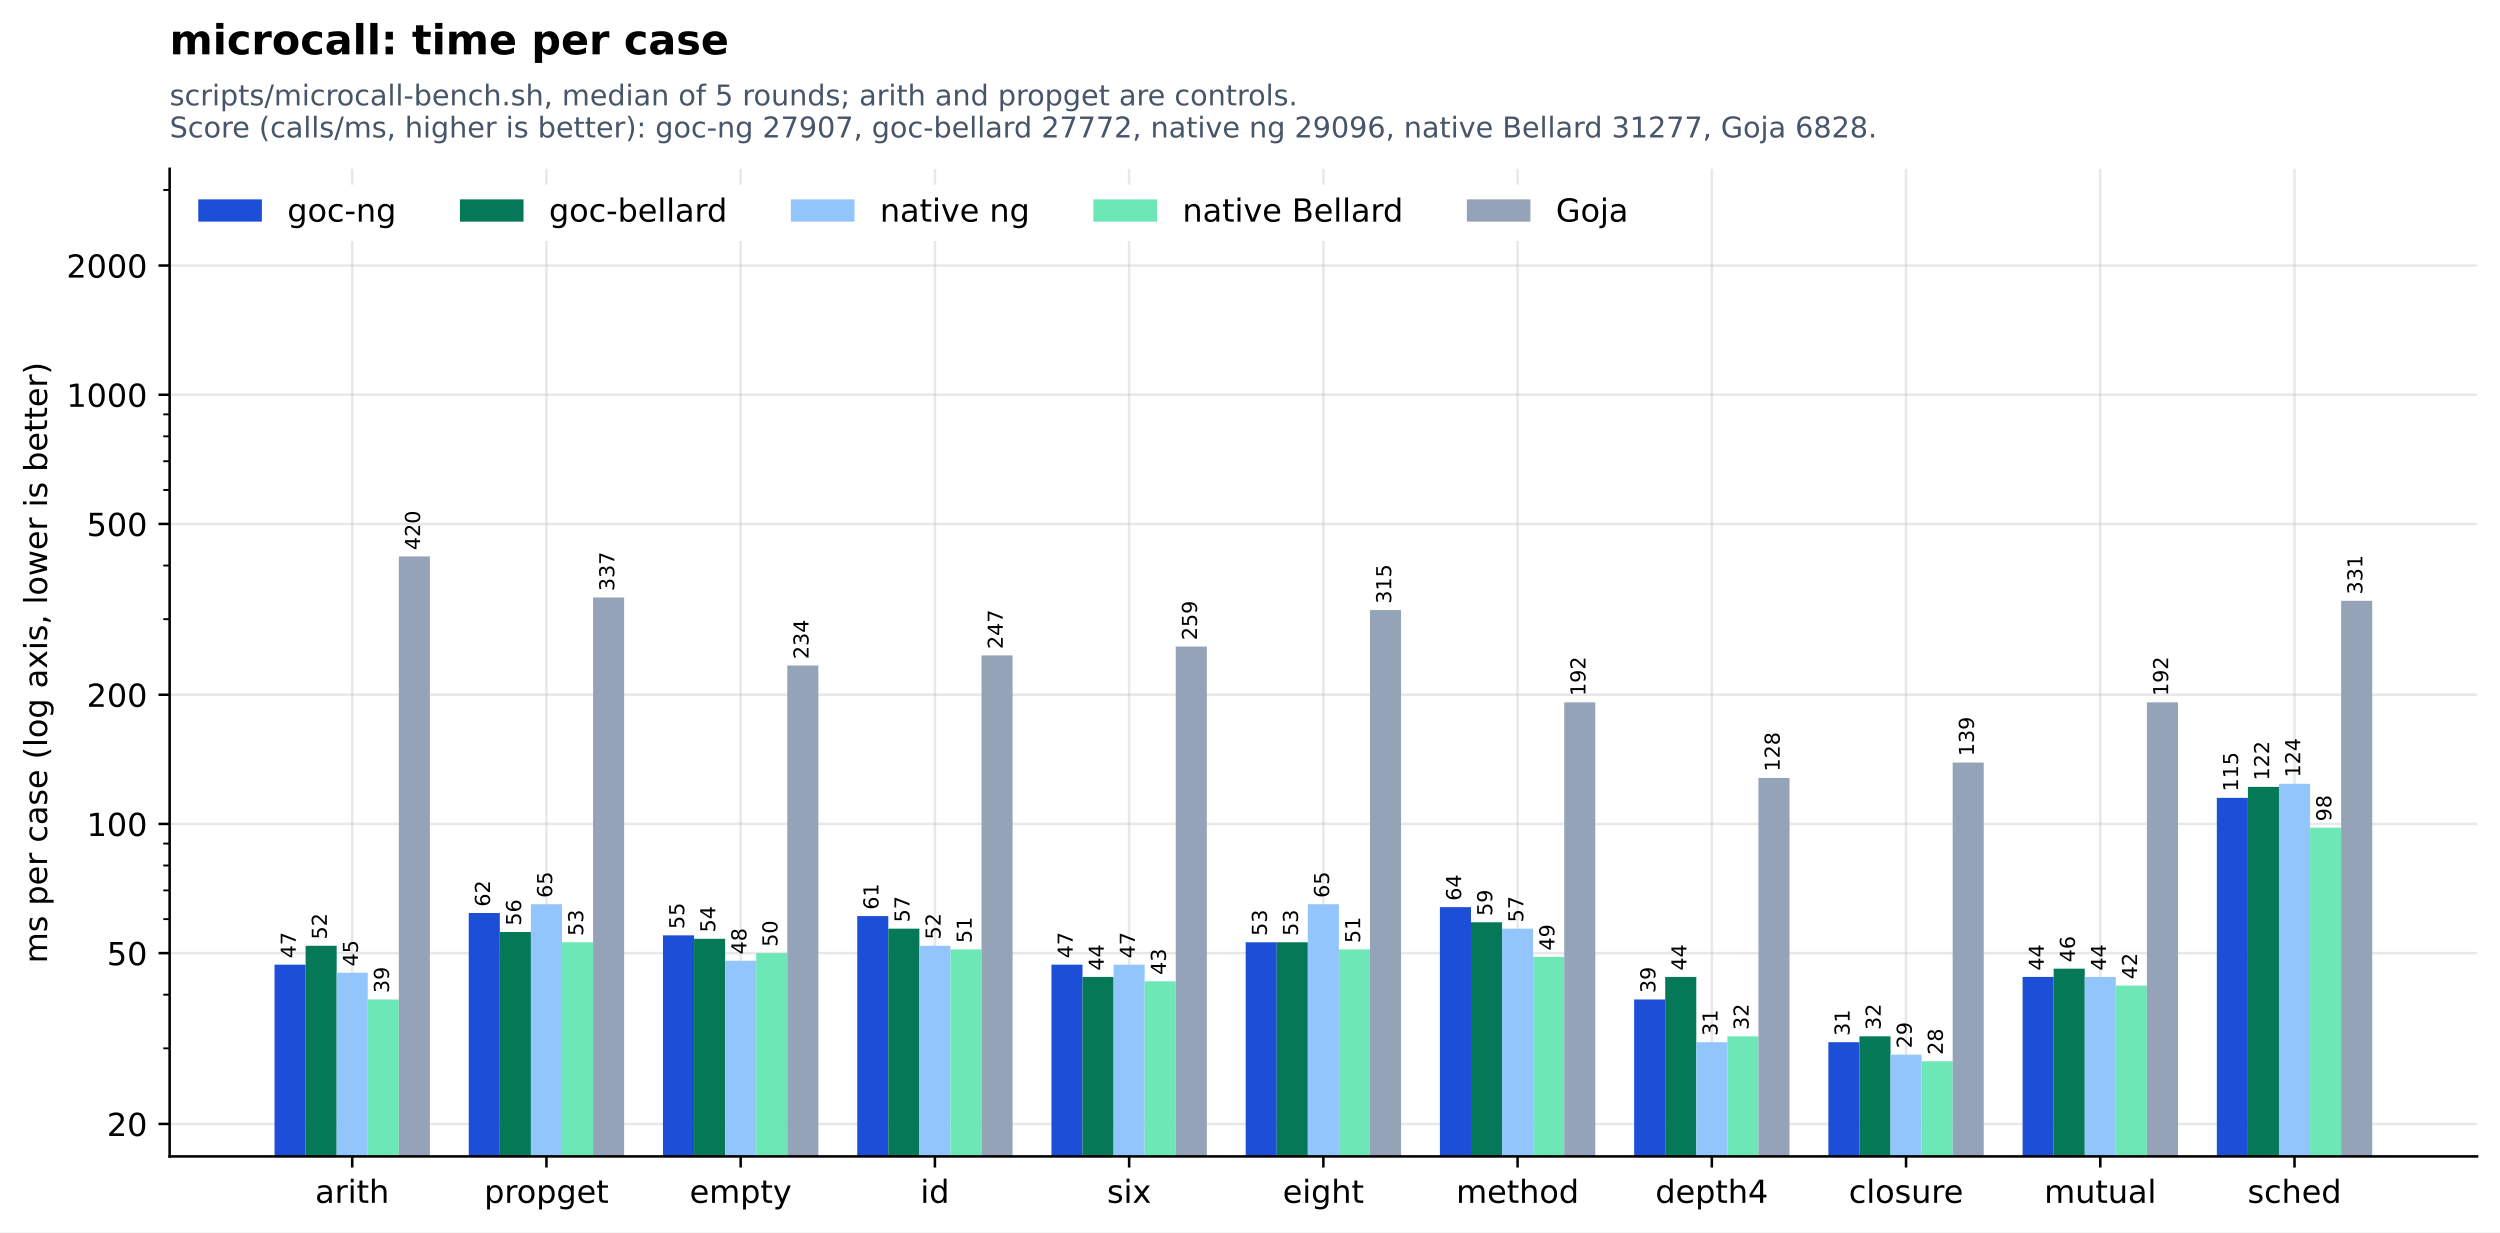
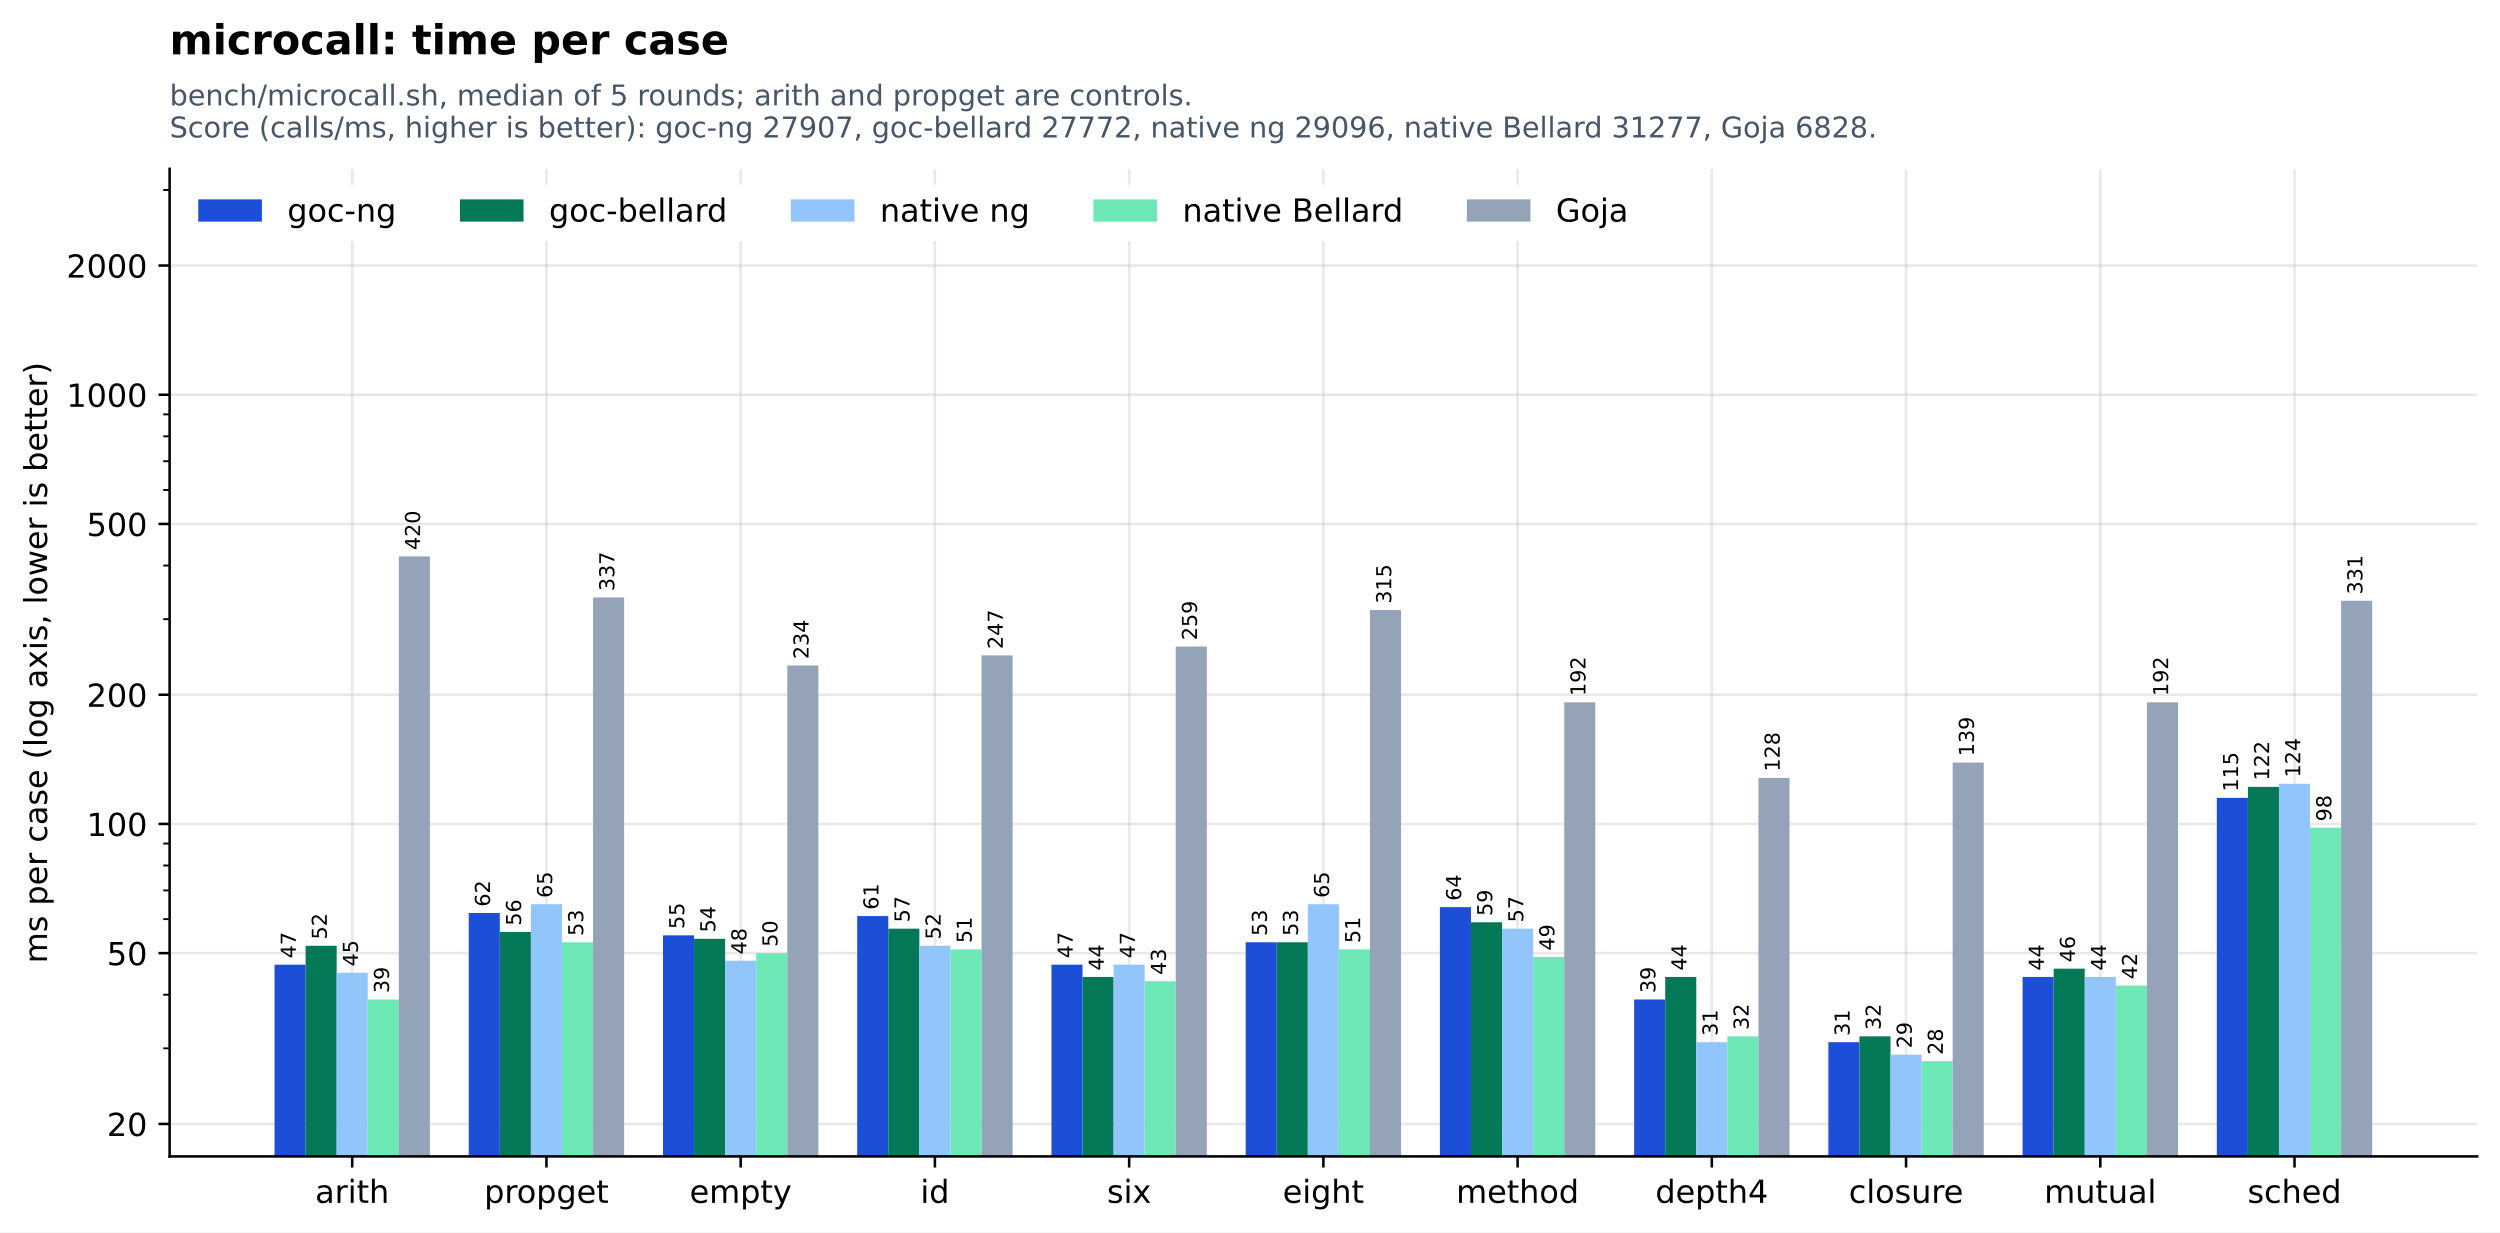
<svg xmlns="http://www.w3.org/2000/svg" xmlns:xlink="http://www.w3.org/1999/xlink" width="785.928pt" height="387.42pt" viewBox="0 0 785.928 387.42" version="1.1">
  <defs>
    <style type="text/css">*{stroke-linejoin: round; stroke-linecap: butt}</style>
  </defs>
  <g id="figure_1">
    <g id="patch_1">
      <path d="M 0 387.42  L 785.928 387.42  L 785.928 0  L 0 0  z " style="fill: #ffffff" />
    </g>
    <g id="axes_1">
      <g id="patch_2">
        <path d="M 53.328 363.542  L 778.728 363.542  L 778.728 53.078  L 53.328 53.078  z " style="fill: #ffffff" />
      </g>
      <g id="matplotlib.axis_1">
        <g id="xtick_1">
          <g id="line2d_1">
            <path d="M 110.725 363.542  L 110.725 53.078  " clip-path="url(#p5f6584d165)" style="fill: none; stroke: #b0b0b0; stroke-opacity: 0.3; stroke-width: 0.8; stroke-linecap: square" />
          </g>
          <g id="line2d_2">
            <defs>
              <path id="ma19e80c62b" d="M 0 0  L 0 3.5  " style="stroke: #000000; stroke-width: 0.8" />
            </defs>
            <g>
              <use xlink:href="#ma19e80c62b" x="110.725" y="363.542" style="stroke: #000000; stroke-width: 0.8" />
            </g>
          </g>
          <g id="text_1">
            <text style="font-size: 10px; font-family: 'DejaVu Sans'; text-anchor: middle" x="110.725" y="378.14" transform="rotate(-0 110.7251 378.1404)">arith</text>
          </g>
        </g>
        <g id="xtick_2">
          <g id="line2d_3">
            <path d="M 171.786 363.542  L 171.786 53.078  " clip-path="url(#p5f6584d165)" style="fill: none; stroke: #b0b0b0; stroke-opacity: 0.3; stroke-width: 0.8; stroke-linecap: square" />
          </g>
          <g id="line2d_4">
            <g>
              <use xlink:href="#ma19e80c62b" x="171.786" y="363.542" style="stroke: #000000; stroke-width: 0.8" />
            </g>
          </g>
          <g id="text_2">
            <text style="font-size: 10px; font-family: 'DejaVu Sans'; text-anchor: middle" x="171.786" y="378.14" transform="rotate(-0 171.7857 378.1404)">propget</text>
          </g>
        </g>
        <g id="xtick_3">
          <g id="line2d_5">
            <path d="M 232.846 363.542  L 232.846 53.078  " clip-path="url(#p5f6584d165)" style="fill: none; stroke: #b0b0b0; stroke-opacity: 0.3; stroke-width: 0.8; stroke-linecap: square" />
          </g>
          <g id="line2d_6">
            <g>
              <use xlink:href="#ma19e80c62b" x="232.846" y="363.542" style="stroke: #000000; stroke-width: 0.8" />
            </g>
          </g>
          <g id="text_3">
            <text style="font-size: 10px; font-family: 'DejaVu Sans'; text-anchor: middle" x="232.846" y="378.14" transform="rotate(-0 232.8463 378.1404)">empty</text>
          </g>
        </g>
        <g id="xtick_4">
          <g id="line2d_7">
            <path d="M 293.907 363.542  L 293.907 53.078  " clip-path="url(#p5f6584d165)" style="fill: none; stroke: #b0b0b0; stroke-opacity: 0.3; stroke-width: 0.8; stroke-linecap: square" />
          </g>
          <g id="line2d_8">
            <g>
              <use xlink:href="#ma19e80c62b" x="293.907" y="363.542" style="stroke: #000000; stroke-width: 0.8" />
            </g>
          </g>
          <g id="text_4">
            <text style="font-size: 10px; font-family: 'DejaVu Sans'; text-anchor: middle" x="293.907" y="378.14" transform="rotate(-0 293.9069 378.1404)">id</text>
          </g>
        </g>
        <g id="xtick_5">
          <g id="line2d_9">
            <path d="M 354.968 363.542  L 354.968 53.078  " clip-path="url(#p5f6584d165)" style="fill: none; stroke: #b0b0b0; stroke-opacity: 0.3; stroke-width: 0.8; stroke-linecap: square" />
          </g>
          <g id="line2d_10">
            <g>
              <use xlink:href="#ma19e80c62b" x="354.968" y="363.542" style="stroke: #000000; stroke-width: 0.8" />
            </g>
          </g>
          <g id="text_5">
            <text style="font-size: 10px; font-family: 'DejaVu Sans'; text-anchor: middle" x="354.968" y="378.14" transform="rotate(-0 354.9675 378.1404)">six</text>
          </g>
        </g>
        <g id="xtick_6">
          <g id="line2d_11">
            <path d="M 416.028 363.542  L 416.028 53.078  " clip-path="url(#p5f6584d165)" style="fill: none; stroke: #b0b0b0; stroke-opacity: 0.3; stroke-width: 0.8; stroke-linecap: square" />
          </g>
          <g id="line2d_12">
            <g>
              <use xlink:href="#ma19e80c62b" x="416.028" y="363.542" style="stroke: #000000; stroke-width: 0.8" />
            </g>
          </g>
          <g id="text_6">
            <text style="font-size: 10px; font-family: 'DejaVu Sans'; text-anchor: middle" x="416.028" y="378.14" transform="rotate(-0 416.0281 378.1404)">eight</text>
          </g>
        </g>
        <g id="xtick_7">
          <g id="line2d_13">
            <path d="M 477.089 363.542  L 477.089 53.078  " clip-path="url(#p5f6584d165)" style="fill: none; stroke: #b0b0b0; stroke-opacity: 0.3; stroke-width: 0.8; stroke-linecap: square" />
          </g>
          <g id="line2d_14">
            <g>
              <use xlink:href="#ma19e80c62b" x="477.089" y="363.542" style="stroke: #000000; stroke-width: 0.8" />
            </g>
          </g>
          <g id="text_7">
            <text style="font-size: 10px; font-family: 'DejaVu Sans'; text-anchor: middle" x="477.089" y="378.14" transform="rotate(-0 477.0887 378.1404)">method</text>
          </g>
        </g>
        <g id="xtick_8">
          <g id="line2d_15">
            <path d="M 538.149 363.542  L 538.149 53.078  " clip-path="url(#p5f6584d165)" style="fill: none; stroke: #b0b0b0; stroke-opacity: 0.3; stroke-width: 0.8; stroke-linecap: square" />
          </g>
          <g id="line2d_16">
            <g>
              <use xlink:href="#ma19e80c62b" x="538.149" y="363.542" style="stroke: #000000; stroke-width: 0.8" />
            </g>
          </g>
          <g id="text_8">
            <text style="font-size: 10px; font-family: 'DejaVu Sans'; text-anchor: middle" x="538.149" y="378.14" transform="rotate(-0 538.1493 378.1404)">depth4</text>
          </g>
        </g>
        <g id="xtick_9">
          <g id="line2d_17">
            <path d="M 599.21 363.542  L 599.21 53.078  " clip-path="url(#p5f6584d165)" style="fill: none; stroke: #b0b0b0; stroke-opacity: 0.3; stroke-width: 0.8; stroke-linecap: square" />
          </g>
          <g id="line2d_18">
            <g>
              <use xlink:href="#ma19e80c62b" x="599.21" y="363.542" style="stroke: #000000; stroke-width: 0.8" />
            </g>
          </g>
          <g id="text_9">
            <text style="font-size: 10px; font-family: 'DejaVu Sans'; text-anchor: middle" x="599.21" y="378.14" transform="rotate(-0 599.2099 378.1404)">closure</text>
          </g>
        </g>
        <g id="xtick_10">
          <g id="line2d_19">
            <path d="M 660.271 363.542  L 660.271 53.078  " clip-path="url(#p5f6584d165)" style="fill: none; stroke: #b0b0b0; stroke-opacity: 0.3; stroke-width: 0.8; stroke-linecap: square" />
          </g>
          <g id="line2d_20">
            <g>
              <use xlink:href="#ma19e80c62b" x="660.271" y="363.542" style="stroke: #000000; stroke-width: 0.8" />
            </g>
          </g>
          <g id="text_10">
            <text style="font-size: 10px; font-family: 'DejaVu Sans'; text-anchor: middle" x="660.271" y="378.14" transform="rotate(-0 660.2705 378.1404)">mutual</text>
          </g>
        </g>
        <g id="xtick_11">
          <g id="line2d_21">
            <path d="M 721.331 363.542  L 721.331 53.078  " clip-path="url(#p5f6584d165)" style="fill: none; stroke: #b0b0b0; stroke-opacity: 0.3; stroke-width: 0.8; stroke-linecap: square" />
          </g>
          <g id="line2d_22">
            <g>
              <use xlink:href="#ma19e80c62b" x="721.331" y="363.542" style="stroke: #000000; stroke-width: 0.8" />
            </g>
          </g>
          <g id="text_11">
            <text style="font-size: 10px; font-family: 'DejaVu Sans'; text-anchor: middle" x="721.331" y="378.14" transform="rotate(-0 721.3312 378.1404)">sched</text>
          </g>
        </g>
      </g>
      <g id="matplotlib.axis_2">
        <g id="ytick_1">
          <g id="line2d_23">
            <path d="M 53.328 353.325  L 778.728 353.325  " clip-path="url(#p5f6584d165)" style="fill: none; stroke: #b0b0b0; stroke-opacity: 0.3; stroke-width: 0.8; stroke-linecap: square" />
          </g>
          <g id="line2d_24">
            <defs>
              <path id="mc1e905a5d2" d="M 0 0  L -3.5 0  " style="stroke: #000000; stroke-width: 0.8" />
            </defs>
            <g>
              <use xlink:href="#mc1e905a5d2" x="53.328" y="353.325" style="stroke: #000000; stroke-width: 0.8" />
            </g>
          </g>
          <g id="text_12">
            <text style="font-size: 10px; font-family: 'DejaVu Sans'; text-anchor: end" x="46.328" y="357.125" transform="rotate(-0 46.32812 357.1247)">20</text>
          </g>
        </g>
        <g id="ytick_2">
          <g id="line2d_25">
            <path d="M 53.328 299.634  L 778.728 299.634  " clip-path="url(#p5f6584d165)" style="fill: none; stroke: #b0b0b0; stroke-opacity: 0.3; stroke-width: 0.8; stroke-linecap: square" />
          </g>
          <g id="line2d_26">
            <g>
              <use xlink:href="#mc1e905a5d2" x="53.328" y="299.634" style="stroke: #000000; stroke-width: 0.8" />
            </g>
          </g>
          <g id="text_13">
            <text style="font-size: 10px; font-family: 'DejaVu Sans'; text-anchor: end" x="46.328" y="303.433" transform="rotate(-0 46.32812 303.433)">50</text>
          </g>
        </g>
        <g id="ytick_3">
          <g id="line2d_27">
            <path d="M 53.328 259.018  L 778.728 259.018  " clip-path="url(#p5f6584d165)" style="fill: none; stroke: #b0b0b0; stroke-opacity: 0.3; stroke-width: 0.8; stroke-linecap: square" />
          </g>
          <g id="line2d_28">
            <g>
              <use xlink:href="#mc1e905a5d2" x="53.328" y="259.018" style="stroke: #000000; stroke-width: 0.8" />
            </g>
          </g>
          <g id="text_14">
            <text style="font-size: 10px; font-family: 'DejaVu Sans'; text-anchor: end" x="46.328" y="262.817" transform="rotate(-0 46.32812 262.8169)">100</text>
          </g>
        </g>
        <g id="ytick_4">
          <g id="line2d_29">
            <path d="M 53.328 218.402  L 778.728 218.402  " clip-path="url(#p5f6584d165)" style="fill: none; stroke: #b0b0b0; stroke-opacity: 0.3; stroke-width: 0.8; stroke-linecap: square" />
          </g>
          <g id="line2d_30">
            <g>
              <use xlink:href="#mc1e905a5d2" x="53.328" y="218.402" style="stroke: #000000; stroke-width: 0.8" />
            </g>
          </g>
          <g id="text_15">
            <text style="font-size: 10px; font-family: 'DejaVu Sans'; text-anchor: end" x="46.328" y="222.201" transform="rotate(-0 46.32812 222.2007)">200</text>
          </g>
        </g>
        <g id="ytick_5">
          <g id="line2d_31">
            <path d="M 53.328 164.71  L 778.728 164.71  " clip-path="url(#p5f6584d165)" style="fill: none; stroke: #b0b0b0; stroke-opacity: 0.3; stroke-width: 0.8; stroke-linecap: square" />
          </g>
          <g id="line2d_32">
            <g>
              <use xlink:href="#mc1e905a5d2" x="53.328" y="164.71" style="stroke: #000000; stroke-width: 0.8" />
            </g>
          </g>
          <g id="text_16">
            <text style="font-size: 10px; font-family: 'DejaVu Sans'; text-anchor: end" x="46.328" y="168.509" transform="rotate(-0 46.32812 168.5091)">500</text>
          </g>
        </g>
        <g id="ytick_6">
          <g id="line2d_33">
            <path d="M 53.328 124.094  L 778.728 124.094  " clip-path="url(#p5f6584d165)" style="fill: none; stroke: #b0b0b0; stroke-opacity: 0.3; stroke-width: 0.8; stroke-linecap: square" />
          </g>
          <g id="line2d_34">
            <g>
              <use xlink:href="#mc1e905a5d2" x="53.328" y="124.094" style="stroke: #000000; stroke-width: 0.8" />
            </g>
          </g>
          <g id="text_17">
            <text style="font-size: 10px; font-family: 'DejaVu Sans'; text-anchor: end" x="46.328" y="127.893" transform="rotate(-0 46.32812 127.8929)">1000</text>
          </g>
        </g>
        <g id="ytick_7">
          <g id="line2d_35">
            <path d="M 53.328 83.478  L 778.728 83.478  " clip-path="url(#p5f6584d165)" style="fill: none; stroke: #b0b0b0; stroke-opacity: 0.3; stroke-width: 0.8; stroke-linecap: square" />
          </g>
          <g id="line2d_36">
            <g>
              <use xlink:href="#mc1e905a5d2" x="53.328" y="83.478" style="stroke: #000000; stroke-width: 0.8" />
            </g>
          </g>
          <g id="text_18">
            <text style="font-size: 10px; font-family: 'DejaVu Sans'; text-anchor: end" x="46.328" y="87.277" transform="rotate(-0 46.32812 87.2768)">2000</text>
          </g>
        </g>
        <g id="ytick_8">
          <g id="line2d_37">
            <defs>
              <path id="mcd8a6203a2" d="M 0 0  L -2 0  " style="stroke: #000000; stroke-width: 0.6" />
            </defs>
            <g>
              <use xlink:href="#mcd8a6203a2" x="53.328" y="329.567" style="stroke: #000000; stroke-width: 0.6" />
            </g>
          </g>
        </g>
        <g id="ytick_9">
          <g id="line2d_38">
            <g>
              <use xlink:href="#mcd8a6203a2" x="53.328" y="312.709" style="stroke: #000000; stroke-width: 0.6" />
            </g>
          </g>
        </g>
        <g id="ytick_10">
          <g id="line2d_39">
            <g>
              <use xlink:href="#mcd8a6203a2" x="53.328" y="288.95" style="stroke: #000000; stroke-width: 0.6" />
            </g>
          </g>
        </g>
        <g id="ytick_11">
          <g id="line2d_40">
            <g>
              <use xlink:href="#mcd8a6203a2" x="53.328" y="279.918" style="stroke: #000000; stroke-width: 0.6" />
            </g>
          </g>
        </g>
        <g id="ytick_12">
          <g id="line2d_41">
            <g>
              <use xlink:href="#mcd8a6203a2" x="53.328" y="272.093" style="stroke: #000000; stroke-width: 0.6" />
            </g>
          </g>
        </g>
        <g id="ytick_13">
          <g id="line2d_42">
            <g>
              <use xlink:href="#mcd8a6203a2" x="53.328" y="265.191" style="stroke: #000000; stroke-width: 0.6" />
            </g>
          </g>
        </g>
        <g id="ytick_14">
          <g id="line2d_43">
            <g>
              <use xlink:href="#mcd8a6203a2" x="53.328" y="194.643" style="stroke: #000000; stroke-width: 0.6" />
            </g>
          </g>
        </g>
        <g id="ytick_15">
          <g id="line2d_44">
            <g>
              <use xlink:href="#mcd8a6203a2" x="53.328" y="177.785" style="stroke: #000000; stroke-width: 0.6" />
            </g>
          </g>
        </g>
        <g id="ytick_16">
          <g id="line2d_45">
            <g>
              <use xlink:href="#mcd8a6203a2" x="53.328" y="154.026" style="stroke: #000000; stroke-width: 0.6" />
            </g>
          </g>
        </g>
        <g id="ytick_17">
          <g id="line2d_46">
            <g>
              <use xlink:href="#mcd8a6203a2" x="53.328" y="144.994" style="stroke: #000000; stroke-width: 0.6" />
            </g>
          </g>
        </g>
        <g id="ytick_18">
          <g id="line2d_47">
            <g>
              <use xlink:href="#mcd8a6203a2" x="53.328" y="137.169" style="stroke: #000000; stroke-width: 0.6" />
            </g>
          </g>
        </g>
        <g id="ytick_19">
          <g id="line2d_48">
            <g>
              <use xlink:href="#mcd8a6203a2" x="53.328" y="130.268" style="stroke: #000000; stroke-width: 0.6" />
            </g>
          </g>
        </g>
        <g id="ytick_20">
          <g id="line2d_49">
            <g>
              <use xlink:href="#mcd8a6203a2" x="53.328" y="59.719" style="stroke: #000000; stroke-width: 0.6" />
            </g>
          </g>
        </g>
        <g id="text_19">
          <text style="font-size: 10px; font-family: 'DejaVu Sans'; text-anchor: middle" x="14.798" y="208.31" transform="rotate(-90 14.79844 208.31)">ms per case (log axis, lower is better)</text>
        </g>
      </g>
      <g id="patch_3">
        <path d="M 86.301 135452.791  L 96.071 135452.791  L 96.071 303.26  L 86.301 303.26  z " clip-path="url(#p5f6584d165)" style="fill: #1d4ed8" />
      </g>
      <g id="patch_4">
        <path d="M 147.361 135452.791  L 157.131 135452.791  L 157.131 287.029  L 147.361 287.029  z " clip-path="url(#p5f6584d165)" style="fill: #1d4ed8" />
      </g>
      <g id="patch_5">
        <path d="M 208.422 135452.791  L 218.192 135452.791  L 218.192 294.049  L 208.422 294.049  z " clip-path="url(#p5f6584d165)" style="fill: #1d4ed8" />
      </g>
      <g id="patch_6">
        <path d="M 269.483 135452.791  L 279.252 135452.791  L 279.252 287.982  L 269.483 287.982  z " clip-path="url(#p5f6584d165)" style="fill: #1d4ed8" />
      </g>
      <g id="patch_7">
        <path d="M 330.543 135452.791  L 340.313 135452.791  L 340.313 303.26  L 330.543 303.26  z " clip-path="url(#p5f6584d165)" style="fill: #1d4ed8" />
      </g>
      <g id="patch_8">
        <path d="M 391.604 135452.791  L 401.374 135452.791  L 401.374 296.219  L 391.604 296.219  z " clip-path="url(#p5f6584d165)" style="fill: #1d4ed8" />
      </g>
      <g id="patch_9">
        <path d="M 452.664 135452.791  L 462.434 135452.791  L 462.434 285.169  L 452.664 285.169  z " clip-path="url(#p5f6584d165)" style="fill: #1d4ed8" />
      </g>
      <g id="patch_10">
        <path d="M 513.725 135452.791  L 523.495 135452.791  L 523.495 314.193  L 513.725 314.193  z " clip-path="url(#p5f6584d165)" style="fill: #1d4ed8" />
      </g>
      <g id="patch_11">
        <path d="M 574.786 135452.791  L 584.555 135452.791  L 584.555 327.645  L 574.786 327.645  z " clip-path="url(#p5f6584d165)" style="fill: #1d4ed8" />
      </g>
      <g id="patch_12">
        <path d="M 635.846 135452.791  L 645.616 135452.791  L 645.616 307.124  L 635.846 307.124  z " clip-path="url(#p5f6584d165)" style="fill: #1d4ed8" />
      </g>
      <g id="patch_13">
        <path d="M 696.907 135452.791  L 706.677 135452.791  L 706.677 250.828  L 696.907 250.828  z " clip-path="url(#p5f6584d165)" style="fill: #1d4ed8" />
      </g>
      <g id="patch_14">
        <path d="M 96.071 135452.791  L 105.84 135452.791  L 105.84 297.336  L 96.071 297.336  z " clip-path="url(#p5f6584d165)" style="fill: #047857" />
      </g>
      <g id="patch_15">
        <path d="M 157.131 135452.791  L 166.901 135452.791  L 166.901 292.993  L 157.131 292.993  z " clip-path="url(#p5f6584d165)" style="fill: #047857" />
      </g>
      <g id="patch_16">
        <path d="M 218.192 135452.791  L 227.961 135452.791  L 227.961 295.124  L 218.192 295.124  z " clip-path="url(#p5f6584d165)" style="fill: #047857" />
      </g>
      <g id="patch_17">
        <path d="M 279.252 135452.791  L 289.022 135452.791  L 289.022 291.956  L 279.252 291.956  z " clip-path="url(#p5f6584d165)" style="fill: #047857" />
      </g>
      <g id="patch_18">
        <path d="M 340.313 135452.791  L 350.083 135452.791  L 350.083 307.124  L 340.313 307.124  z " clip-path="url(#p5f6584d165)" style="fill: #047857" />
      </g>
      <g id="patch_19">
        <path d="M 401.374 135452.791  L 411.143 135452.791  L 411.143 296.219  L 401.374 296.219  z " clip-path="url(#p5f6584d165)" style="fill: #047857" />
      </g>
      <g id="patch_20">
        <path d="M 462.434 135452.791  L 472.204 135452.791  L 472.204 289.935  L 462.434 289.935  z " clip-path="url(#p5f6584d165)" style="fill: #047857" />
      </g>
      <g id="patch_21">
        <path d="M 523.495 135452.791  L 533.264 135452.791  L 533.264 307.124  L 523.495 307.124  z " clip-path="url(#p5f6584d165)" style="fill: #047857" />
      </g>
      <g id="patch_22">
        <path d="M 584.555 135452.791  L 594.325 135452.791  L 594.325 325.785  L 584.555 325.785  z " clip-path="url(#p5f6584d165)" style="fill: #047857" />
      </g>
      <g id="patch_23">
        <path d="M 645.616 135452.791  L 655.386 135452.791  L 655.386 304.52  L 645.616 304.52  z " clip-path="url(#p5f6584d165)" style="fill: #047857" />
      </g>
      <g id="patch_24">
        <path d="M 706.677 135452.791  L 716.446 135452.791  L 716.446 247.366  L 706.677 247.366  z " clip-path="url(#p5f6584d165)" style="fill: #047857" />
      </g>
      <g id="patch_25">
        <path d="M 105.84 135452.791  L 115.61 135452.791  L 115.61 305.808  L 105.84 305.808  z " clip-path="url(#p5f6584d165)" style="fill: #93c5fd" />
      </g>
      <g id="patch_26">
        <path d="M 166.901 135452.791  L 176.671 135452.791  L 176.671 284.26  L 166.901 284.26  z " clip-path="url(#p5f6584d165)" style="fill: #93c5fd" />
      </g>
      <g id="patch_27">
        <path d="M 227.961 135452.791  L 237.731 135452.791  L 237.731 302.026  L 227.961 302.026  z " clip-path="url(#p5f6584d165)" style="fill: #93c5fd" />
      </g>
      <g id="patch_28">
        <path d="M 289.022 135452.791  L 298.792 135452.791  L 298.792 297.336  L 289.022 297.336  z " clip-path="url(#p5f6584d165)" style="fill: #93c5fd" />
      </g>
      <g id="patch_29">
        <path d="M 350.083 135452.791  L 359.852 135452.791  L 359.852 303.26  L 350.083 303.26  z " clip-path="url(#p5f6584d165)" style="fill: #93c5fd" />
      </g>
      <g id="patch_30">
        <path d="M 411.143 135452.791  L 420.913 135452.791  L 420.913 284.26  L 411.143 284.26  z " clip-path="url(#p5f6584d165)" style="fill: #93c5fd" />
      </g>
      <g id="patch_31">
        <path d="M 472.204 135452.791  L 481.974 135452.791  L 481.974 291.956  L 472.204 291.956  z " clip-path="url(#p5f6584d165)" style="fill: #93c5fd" />
      </g>
      <g id="patch_32">
        <path d="M 533.264 135452.791  L 543.034 135452.791  L 543.034 327.645  L 533.264 327.645  z " clip-path="url(#p5f6584d165)" style="fill: #93c5fd" />
      </g>
      <g id="patch_33">
        <path d="M 594.325 135452.791  L 604.095 135452.791  L 604.095 331.553  L 594.325 331.553  z " clip-path="url(#p5f6584d165)" style="fill: #93c5fd" />
      </g>
      <g id="patch_34">
        <path d="M 655.386 135452.791  L 665.155 135452.791  L 665.155 307.124  L 655.386 307.124  z " clip-path="url(#p5f6584d165)" style="fill: #93c5fd" />
      </g>
      <g id="patch_35">
        <path d="M 716.446 135452.791  L 726.216 135452.791  L 726.216 246.413  L 716.446 246.413  z " clip-path="url(#p5f6584d165)" style="fill: #93c5fd" />
      </g>
      <g id="patch_36">
        <path d="M 115.61 135452.791  L 125.38 135452.791  L 125.38 314.193  L 115.61 314.193  z " clip-path="url(#p5f6584d165)" style="fill: #6ee7b7" />
      </g>
      <g id="patch_37">
        <path d="M 176.671 135452.791  L 186.44 135452.791  L 186.44 296.219  L 176.671 296.219  z " clip-path="url(#p5f6584d165)" style="fill: #6ee7b7" />
      </g>
      <g id="patch_38">
        <path d="M 237.731 135452.791  L 247.501 135452.791  L 247.501 299.634  L 237.731 299.634  z " clip-path="url(#p5f6584d165)" style="fill: #6ee7b7" />
      </g>
      <g id="patch_39">
        <path d="M 298.792 135452.791  L 308.561 135452.791  L 308.561 298.473  L 298.792 298.473  z " clip-path="url(#p5f6584d165)" style="fill: #6ee7b7" />
      </g>
      <g id="patch_40">
        <path d="M 359.852 135452.791  L 369.622 135452.791  L 369.622 308.472  L 359.852 308.472  z " clip-path="url(#p5f6584d165)" style="fill: #6ee7b7" />
      </g>
      <g id="patch_41">
        <path d="M 420.913 135452.791  L 430.683 135452.791  L 430.683 298.473  L 420.913 298.473  z " clip-path="url(#p5f6584d165)" style="fill: #6ee7b7" />
      </g>
      <g id="patch_42">
        <path d="M 481.974 135452.791  L 491.743 135452.791  L 491.743 300.818  L 481.974 300.818  z " clip-path="url(#p5f6584d165)" style="fill: #6ee7b7" />
      </g>
      <g id="patch_43">
        <path d="M 543.034 135452.791  L 552.804 135452.791  L 552.804 325.785  L 543.034 325.785  z " clip-path="url(#p5f6584d165)" style="fill: #6ee7b7" />
      </g>
      <g id="patch_44">
        <path d="M 604.095 135452.791  L 613.864 135452.791  L 613.864 333.609  L 604.095 333.609  z " clip-path="url(#p5f6584d165)" style="fill: #6ee7b7" />
      </g>
      <g id="patch_45">
        <path d="M 665.155 135452.791  L 674.925 135452.791  L 674.925 309.85  L 665.155 309.85  z " clip-path="url(#p5f6584d165)" style="fill: #6ee7b7" />
      </g>
      <g id="patch_46">
        <path d="M 726.216 135452.791  L 735.986 135452.791  L 735.986 260.201  L 726.216 260.201  z " clip-path="url(#p5f6584d165)" style="fill: #6ee7b7" />
      </g>
      <g id="patch_47">
        <path d="M 125.38 135452.791  L 135.149 135452.791  L 135.149 174.926  L 125.38 174.926  z " clip-path="url(#p5f6584d165)" style="fill: #94a3b8" />
      </g>
      <g id="patch_48">
        <path d="M 186.44 135452.791  L 196.21 135452.791  L 196.21 187.828  L 186.44 187.828  z " clip-path="url(#p5f6584d165)" style="fill: #94a3b8" />
      </g>
      <g id="patch_49">
        <path d="M 247.501 135452.791  L 257.271 135452.791  L 257.271 209.202  L 247.501 209.202  z " clip-path="url(#p5f6584d165)" style="fill: #94a3b8" />
      </g>
      <g id="patch_50">
        <path d="M 308.561 135452.791  L 318.331 135452.791  L 318.331 206.033  L 308.561 206.033  z " clip-path="url(#p5f6584d165)" style="fill: #94a3b8" />
      </g>
      <g id="patch_51">
        <path d="M 369.622 135452.791  L 379.392 135452.791  L 379.392 203.254  L 369.622 203.254  z " clip-path="url(#p5f6584d165)" style="fill: #94a3b8" />
      </g>
      <g id="patch_52">
        <path d="M 430.683 135452.791  L 440.452 135452.791  L 440.452 191.784  L 430.683 191.784  z " clip-path="url(#p5f6584d165)" style="fill: #94a3b8" />
      </g>
      <g id="patch_53">
        <path d="M 491.743 135452.791  L 501.513 135452.791  L 501.513 220.794  L 491.743 220.794  z " clip-path="url(#p5f6584d165)" style="fill: #94a3b8" />
      </g>
      <g id="patch_54">
        <path d="M 552.804 135452.791  L 562.574 135452.791  L 562.574 244.552  L 552.804 244.552  z " clip-path="url(#p5f6584d165)" style="fill: #94a3b8" />
      </g>
      <g id="patch_55">
        <path d="M 613.864 135452.791  L 623.634 135452.791  L 623.634 239.722  L 613.864 239.722  z " clip-path="url(#p5f6584d165)" style="fill: #94a3b8" />
      </g>
      <g id="patch_56">
        <path d="M 674.925 135452.791  L 684.695 135452.791  L 684.695 220.794  L 674.925 220.794  z " clip-path="url(#p5f6584d165)" style="fill: #94a3b8" />
      </g>
      <g id="patch_57">
        <path d="M 735.986 135452.791  L 745.755 135452.791  L 745.755 188.88  L 735.986 188.88  z " clip-path="url(#p5f6584d165)" style="fill: #94a3b8" />
      </g>
      <g id="patch_58">
        <path d="M 53.328 363.542  L 53.328 53.078  " style="fill: none; stroke: #000000; stroke-width: 0.8; stroke-linejoin: miter; stroke-linecap: square" />
      </g>
      <g id="patch_59">
        <path d="M 53.328 363.542  L 778.728 363.542  " style="fill: none; stroke: #000000; stroke-width: 0.8; stroke-linejoin: miter; stroke-linecap: square" />
      </g>
      <g id="text_20">
        <text style="font-size: 6.5px; font-family: 'DejaVu Sans'" transform="translate(92.97929 301.2595) rotate(-90)">47</text>
      </g>
      <g id="text_21">
        <text style="font-size: 6.5px; font-family: 'DejaVu Sans'" transform="translate(154.0399 285.029) rotate(-90)">62</text>
      </g>
      <g id="text_22">
        <text style="font-size: 6.5px; font-family: 'DejaVu Sans'" transform="translate(215.1005 292.0489) rotate(-90)">55</text>
      </g>
      <g id="text_23">
        <text style="font-size: 6.5px; font-family: 'DejaVu Sans'" transform="translate(276.1611 285.9818) rotate(-90)">61</text>
      </g>
      <g id="text_24">
        <text style="font-size: 6.5px; font-family: 'DejaVu Sans'" transform="translate(337.2217 301.2595) rotate(-90)">47</text>
      </g>
      <g id="text_25">
        <text style="font-size: 6.5px; font-family: 'DejaVu Sans'" transform="translate(398.2823 294.2194) rotate(-90)">53</text>
      </g>
      <g id="text_26">
        <text style="font-size: 6.5px; font-family: 'DejaVu Sans'" transform="translate(459.3429 283.1686) rotate(-90)">64</text>
      </g>
      <g id="text_27">
        <text style="font-size: 6.5px; font-family: 'DejaVu Sans'" transform="translate(520.4035 312.1928) rotate(-90)">39</text>
      </g>
      <g id="text_28">
        <text style="font-size: 6.5px; font-family: 'DejaVu Sans'" transform="translate(581.4641 325.6451) rotate(-90)">31</text>
      </g>
      <g id="text_29">
        <text style="font-size: 6.5px; font-family: 'DejaVu Sans'" transform="translate(642.5247 305.1244) rotate(-90)">44</text>
      </g>
      <g id="text_30">
        <text style="font-size: 6.5px; font-family: 'DejaVu Sans'" transform="translate(703.5854 248.8281) rotate(-90)">115</text>
      </g>
      <g id="text_31">
        <text style="font-size: 6.5px; font-family: 'DejaVu Sans'" transform="translate(102.749 295.3356) rotate(-90)">52</text>
      </g>
      <g id="text_32">
        <text style="font-size: 6.5px; font-family: 'DejaVu Sans'" transform="translate(163.8096 290.9931) rotate(-90)">56</text>
      </g>
      <g id="text_33">
        <text style="font-size: 6.5px; font-family: 'DejaVu Sans'" transform="translate(224.8702 293.1241) rotate(-90)">54</text>
      </g>
      <g id="text_34">
        <text style="font-size: 6.5px; font-family: 'DejaVu Sans'" transform="translate(285.9308 289.956) rotate(-90)">57</text>
      </g>
      <g id="text_35">
        <text style="font-size: 6.5px; font-family: 'DejaVu Sans'" transform="translate(346.9914 305.1244) rotate(-90)">44</text>
      </g>
      <g id="text_36">
        <text style="font-size: 6.5px; font-family: 'DejaVu Sans'" transform="translate(408.052 294.2194) rotate(-90)">53</text>
      </g>
      <g id="text_37">
        <text style="font-size: 6.5px; font-family: 'DejaVu Sans'" transform="translate(469.1126 287.9352) rotate(-90)">59</text>
      </g>
      <g id="text_38">
        <text style="font-size: 6.5px; font-family: 'DejaVu Sans'" transform="translate(530.1732 305.1244) rotate(-90)">44</text>
      </g>
      <g id="text_39">
        <text style="font-size: 6.5px; font-family: 'DejaVu Sans'" transform="translate(591.2338 323.7848) rotate(-90)">32</text>
      </g>
      <g id="text_40">
        <text style="font-size: 6.5px; font-family: 'DejaVu Sans'" transform="translate(652.2944 302.5197) rotate(-90)">46</text>
      </g>
      <g id="text_41">
        <text style="font-size: 6.5px; font-family: 'DejaVu Sans'" transform="translate(713.3551 245.3656) rotate(-90)">122</text>
      </g>
      <g id="text_42">
        <text style="font-size: 6.5px; font-family: 'DejaVu Sans'" transform="translate(112.5187 303.8076) rotate(-90)">45</text>
      </g>
      <g id="text_43">
        <text style="font-size: 6.5px; font-family: 'DejaVu Sans'" transform="translate(173.5793 282.2601) rotate(-90)">65</text>
      </g>
      <g id="text_44">
        <text style="font-size: 6.5px; font-family: 'DejaVu Sans'" transform="translate(234.6399 300.0258) rotate(-90)">48</text>
      </g>
      <g id="text_45">
        <text style="font-size: 6.5px; font-family: 'DejaVu Sans'" transform="translate(295.7005 295.3356) rotate(-90)">52</text>
      </g>
      <g id="text_46">
        <text style="font-size: 6.5px; font-family: 'DejaVu Sans'" transform="translate(356.7611 301.2595) rotate(-90)">47</text>
      </g>
      <g id="text_47">
        <text style="font-size: 6.5px; font-family: 'DejaVu Sans'" transform="translate(417.8217 282.2601) rotate(-90)">65</text>
      </g>
      <g id="text_48">
        <text style="font-size: 6.5px; font-family: 'DejaVu Sans'" transform="translate(478.8823 289.956) rotate(-90)">57</text>
      </g>
      <g id="text_49">
        <text style="font-size: 6.5px; font-family: 'DejaVu Sans'" transform="translate(539.9429 325.6451) rotate(-90)">31</text>
      </g>
      <g id="text_50">
        <text style="font-size: 6.5px; font-family: 'DejaVu Sans'" transform="translate(601.0035 329.553) rotate(-90)">29</text>
      </g>
      <g id="text_51">
        <text style="font-size: 6.5px; font-family: 'DejaVu Sans'" transform="translate(662.0641 305.1244) rotate(-90)">44</text>
      </g>
      <g id="text_52">
        <text style="font-size: 6.5px; font-family: 'DejaVu Sans'" transform="translate(723.1247 244.4128) rotate(-90)">124</text>
      </g>
      <g id="text_53">
        <text style="font-size: 6.5px; font-family: 'DejaVu Sans'" transform="translate(122.2884 312.1928) rotate(-90)">39</text>
      </g>
      <g id="text_54">
        <text style="font-size: 6.5px; font-family: 'DejaVu Sans'" transform="translate(183.349 294.2194) rotate(-90)">53</text>
      </g>
      <g id="text_55">
        <text style="font-size: 6.5px; font-family: 'DejaVu Sans'" transform="translate(244.4096 297.6338) rotate(-90)">50</text>
      </g>
      <g id="text_56">
        <text style="font-size: 6.5px; font-family: 'DejaVu Sans'" transform="translate(305.4702 296.4734) rotate(-90)">51</text>
      </g>
      <g id="text_57">
        <text style="font-size: 6.5px; font-family: 'DejaVu Sans'" transform="translate(366.5308 306.4715) rotate(-90)">43</text>
      </g>
      <g id="text_58">
        <text style="font-size: 6.5px; font-family: 'DejaVu Sans'" transform="translate(427.5914 296.4734) rotate(-90)">51</text>
      </g>
      <g id="text_59">
        <text style="font-size: 6.5px; font-family: 'DejaVu Sans'" transform="translate(488.652 298.8176) rotate(-90)">49</text>
      </g>
      <g id="text_60">
        <text style="font-size: 6.5px; font-family: 'DejaVu Sans'" transform="translate(549.7126 323.7848) rotate(-90)">32</text>
      </g>
      <g id="text_61">
        <text style="font-size: 6.5px; font-family: 'DejaVu Sans'" transform="translate(610.7732 331.6093) rotate(-90)">28</text>
      </g>
      <g id="text_62">
        <text style="font-size: 6.5px; font-family: 'DejaVu Sans'" transform="translate(671.8338 307.8503) rotate(-90)">42</text>
      </g>
      <g id="text_63">
        <text style="font-size: 6.5px; font-family: 'DejaVu Sans'" transform="translate(732.8944 258.2015) rotate(-90)">98</text>
      </g>
      <g id="text_64">
        <text style="font-size: 6.5px; font-family: 'DejaVu Sans'" transform="translate(132.0581 172.9264) rotate(-90)">420</text>
      </g>
      <g id="text_65">
        <text style="font-size: 6.5px; font-family: 'DejaVu Sans'" transform="translate(193.1187 185.8278) rotate(-90)">337</text>
      </g>
      <g id="text_66">
        <text style="font-size: 6.5px; font-family: 'DejaVu Sans'" transform="translate(254.1793 207.2016) rotate(-90)">234</text>
      </g>
      <g id="text_67">
        <text style="font-size: 6.5px; font-family: 'DejaVu Sans'" transform="translate(315.2399 204.0334) rotate(-90)">247</text>
      </g>
      <g id="text_68">
        <text style="font-size: 6.5px; font-family: 'DejaVu Sans'" transform="translate(376.3005 201.2536) rotate(-90)">259</text>
      </g>
      <g id="text_69">
        <text style="font-size: 6.5px; font-family: 'DejaVu Sans'" transform="translate(437.3611 189.7836) rotate(-90)">315</text>
      </g>
      <g id="text_70">
        <text style="font-size: 6.5px; font-family: 'DejaVu Sans'" transform="translate(498.4217 218.7935) rotate(-90)">192</text>
      </g>
      <g id="text_71">
        <text style="font-size: 6.5px; font-family: 'DejaVu Sans'" transform="translate(559.4823 242.5525) rotate(-90)">128</text>
      </g>
      <g id="text_72">
        <text style="font-size: 6.5px; font-family: 'DejaVu Sans'" transform="translate(620.5429 237.7215) rotate(-90)">139</text>
      </g>
      <g id="text_73">
        <text style="font-size: 6.5px; font-family: 'DejaVu Sans'" transform="translate(681.6035 218.7935) rotate(-90)">192</text>
      </g>
      <g id="text_74">
        <text style="font-size: 6.5px; font-family: 'DejaVu Sans'" transform="translate(742.6641 186.8804) rotate(-90)">331</text>
      </g>
      <g id="text_75">
-         <text style="font-size: 9px; font-family: 'DejaVu Sans'; fill: #475569" transform="translate(53.32812 33.12822)">scripts/microcall-bench.sh, median of 5 rounds; arith and propget are controls.</text>
+         <text style="font-size: 9px; font-family: 'DejaVu Sans'; fill: #475569" transform="translate(53.32812 33.12822)">bench/microcall.sh, median of 5 rounds; arith and propget are controls.</text>
        <text style="font-size: 9px; font-family: 'DejaVu Sans'; fill: #475569" transform="translate(53.32812 43.20625)">Score (calls/ms, higher is better): goc-ng 27907, goc-bellard 27772, native ng 29096, native Bellard 31277, Goja 6828.</text>
      </g>
      <g id="text_76">
        <text style="font-weight: 700; font-size: 13px; font-family: 'DejaVu Sans'; text-anchor: start" x="53.328" y="17.078" transform="rotate(-0 53.32812 17.07797)">microcall: time per case</text>
      </g>
      <g id="legend_1">
        <g id="patch_60">
          <path d="M 60.328 75.756  L 513.902 75.756  Q 515.902 75.756 515.902 73.756  L 515.902 60.078  Q 515.902 58.078 513.902 58.078  L 60.328 58.078  Q 58.328 58.078 58.328 60.078  L 58.328 73.756  Q 58.328 75.756 60.328 75.756  z " style="fill: #ffffff" />
        </g>
        <g id="patch_61">
          <path d="M 62.328 69.676  L 82.328 69.676  L 82.328 62.676  L 62.328 62.676  z " style="fill: #1d4ed8" />
        </g>
        <g id="text_77">
          <text style="font-size: 10px; font-family: 'DejaVu Sans'; text-anchor: start" x="90.328" y="69.676" transform="rotate(-0 90.32812 69.67641)">goc-ng</text>
        </g>
        <g id="patch_62">
          <path d="M 144.588 69.676  L 164.588 69.676  L 164.588 62.676  L 144.588 62.676  z " style="fill: #047857" />
        </g>
        <g id="text_78">
          <text style="font-size: 10px; font-family: 'DejaVu Sans'; text-anchor: start" x="172.588" y="69.676" transform="rotate(-0 172.5875 69.67641)">goc-bellard</text>
        </g>
        <g id="patch_63">
          <path d="M 248.631 69.676  L 268.631 69.676  L 268.631 62.676  L 248.631 62.676  z " style="fill: #93c5fd" />
        </g>
        <g id="text_79">
          <text style="font-size: 10px; font-family: 'DejaVu Sans'; text-anchor: start" x="276.631" y="69.676" transform="rotate(-0 276.6313 69.67641)">native ng</text>
        </g>
        <g id="patch_64">
          <path d="M 343.731 69.676  L 363.731 69.676  L 363.731 62.676  L 343.731 62.676  z " style="fill: #6ee7b7" />
        </g>
        <g id="text_80">
          <text style="font-size: 10px; font-family: 'DejaVu Sans'; text-anchor: start" x="371.731" y="69.676" transform="rotate(-0 371.7312 69.67641)">native Bellard</text>
        </g>
        <g id="patch_65">
          <path d="M 461.128 69.676  L 481.128 69.676  L 481.128 62.676  L 461.128 62.676  z " style="fill: #94a3b8" />
        </g>
        <g id="text_81">
          <text style="font-size: 10px; font-family: 'DejaVu Sans'; text-anchor: start" x="489.128" y="69.676" transform="rotate(-0 489.1281 69.67641)">Goja</text>
        </g>
      </g>
    </g>
  </g>
  <defs>
    <clipPath id="p5f6584d165">
      <rect x="53.328" y="53.078" width="725.4" height="310.464" />
    </clipPath>
  </defs>
</svg>
